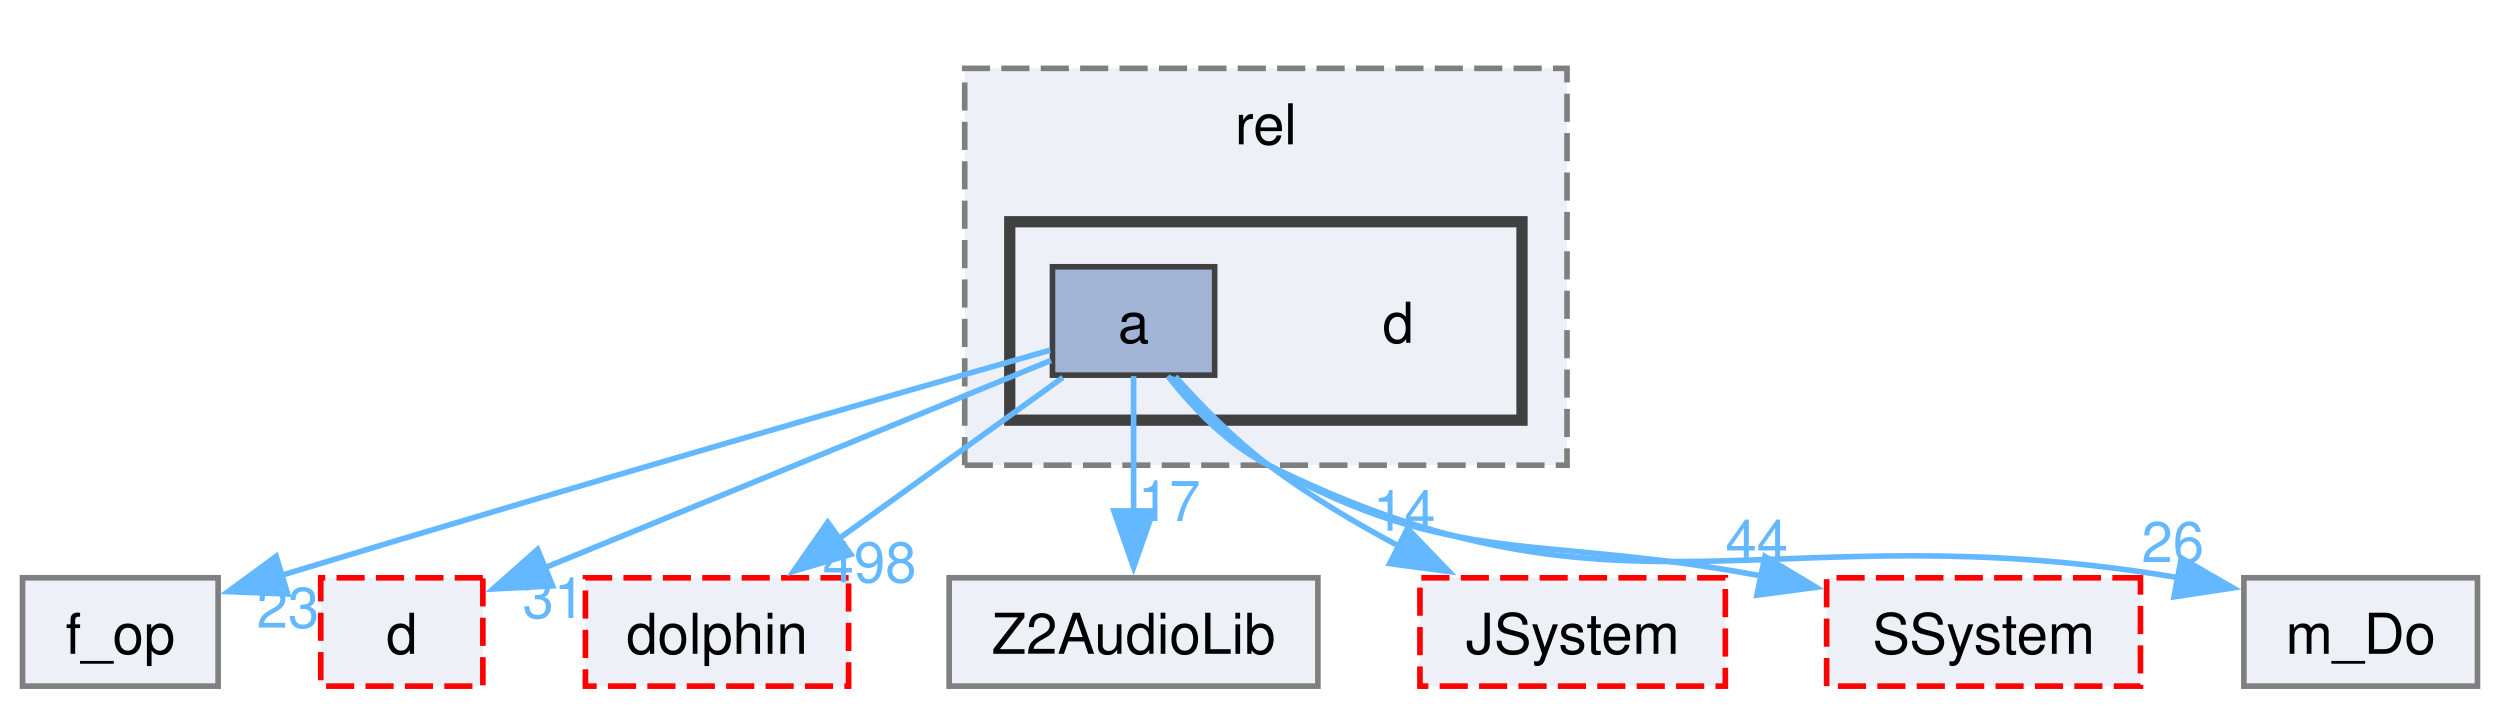
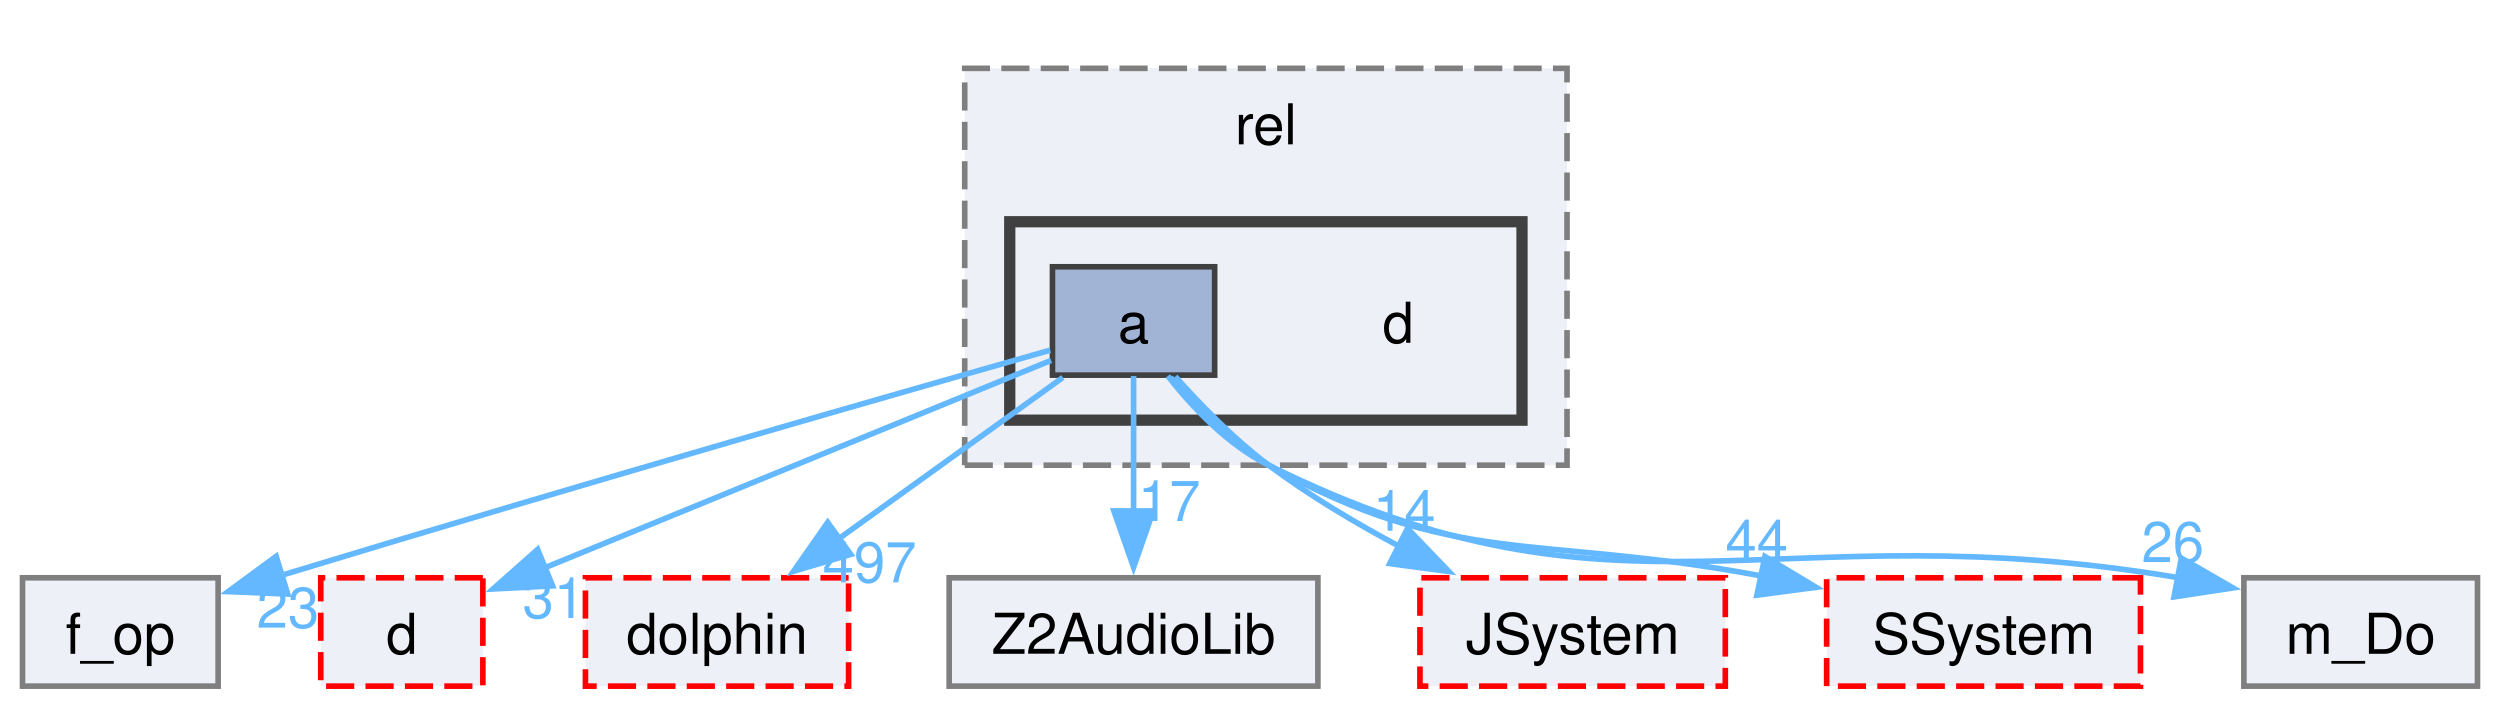
<svg xmlns="http://www.w3.org/2000/svg" xmlns:xlink="http://www.w3.org/1999/xlink" width="444pt" height="126pt" viewBox="0.00 0.00 444.12 125.75">
  <g id="graph0" class="graph" transform="scale(1 1) rotate(0) translate(4 121.75)">
    <g id="clust1" class="cluster">
      <g id="a_clust1">
        <a xlink:href="dir_d1e95842203b094e4f127fa85baf24b5.html" target="_top" xlink:title="rel">
          <polygon fill="#edf0f7" stroke="#7f7f7f" stroke-dasharray="5,2" points="167.38,-39.25 167.38,-109.75 274.38,-109.75 274.38,-39.25 167.38,-39.25" />
          <text text-anchor="middle" x="220.88" y="-96.25" font-family="Helvetica,sans-Serif" font-size="10.00">rel</text>
        </a>
      </g>
    </g>
    <g id="clust2" class="cluster">
      <g id="a_clust2">
        <a xlink:href="dir_244336746419795862f93731f1699860.html" target="_top">
          <polygon fill="#edf0f7" stroke="#404040" stroke-width="2" points="175.38,-47.25 175.38,-82.5 266.38,-82.5 266.38,-47.25 175.38,-47.25" />
        </a>
      </g>
    </g>
    <g id="node1" class="node">
      <text text-anchor="middle" x="244.38" y="-61" font-family="Helvetica,sans-Serif" font-size="10.00">d</text>
    </g>
    <g id="node2" class="node">
      <g id="a_node2">
        <a xlink:href="dir_b81c1d082692bb1b2b34ed3bfe8a0f4a.html" target="_top" xlink:title="a">
          <polygon fill="#a2b4d6" stroke="#404040" points="211.78,-74.5 182.97,-74.5 182.97,-55.25 211.78,-55.25 211.78,-74.5" />
          <text text-anchor="middle" x="197.38" y="-61" font-family="Helvetica,sans-Serif" font-size="10.00">a</text>
        </a>
      </g>
    </g>
    <g id="node3" class="node">
      <g id="a_node3">
        <a xlink:href="dir_fbb29e8cafd745cbb7106b56de6b5377.html" target="_top" xlink:title="f_op">
          <polygon fill="#edf0f7" stroke="#7f7f7f" points="34.75,-19.25 0,-19.25 0,0 34.75,0 34.75,-19.25" />
          <text text-anchor="middle" x="17.38" y="-5.75" font-family="Helvetica,sans-Serif" font-size="10.00">f_op</text>
        </a>
      </g>
    </g>
    <g id="edge1" class="edge">
      <g id="a_edge1">
        <a xlink:href="dir_000001_000808.html" target="_top">
          <path fill="none" stroke="#63b8ff" d="M182.57,-59.69C156.87,-52.4 102.1,-36.74 45.94,-19.67" />
          <polygon fill="#63b8ff" stroke="#63b8ff" points="47.11,-16.36 36.52,-16.79 45.06,-23.06 47.11,-16.36" />
        </a>
      </g>
      <g id="a_edge1-headlabel">
-         <a xlink:href="dir_000001_000808.html" target="_top" xlink:title="232">
-           <text text-anchor="middle" x="49.93" y="-10.38" font-family="Helvetica,sans-Serif" font-size="10.00" fill="#63b8ff">232</text>
+         <a xlink:href="dir_000001_000808.html" target="_top" xlink:title="233">
+           <text text-anchor="middle" x="49.93" y="-10.38" font-family="Helvetica,sans-Serif" font-size="10.00" fill="#63b8ff">233</text>
        </a>
      </g>
    </g>
    <g id="node4" class="node">
      <g id="a_node4">
        <a xlink:href="dir_cc3ad1aed4be3f446fdd7af78322f5bf.html" target="_top" xlink:title="d">
          <polygon fill="#edf0f7" stroke="red" stroke-dasharray="5,2" points="81.78,-19.25 52.98,-19.25 52.98,0 81.78,0 81.78,-19.25" />
          <text text-anchor="middle" x="67.38" y="-5.75" font-family="Helvetica,sans-Serif" font-size="10.00">d</text>
        </a>
      </g>
    </g>
    <g id="edge2" class="edge">
      <g id="a_edge2">
        <a xlink:href="dir_000001_000022.html" target="_top">
          <path fill="none" stroke="#63b8ff" d="M182.72,-57.87C160.87,-48.92 119.47,-31.97 92.67,-20.99" />
          <polygon fill="#63b8ff" stroke="#63b8ff" points="94.16,-17.82 83.58,-17.26 91.51,-24.29 94.16,-17.82" />
        </a>
      </g>
      <g id="a_edge2-headlabel">
        <a xlink:href="dir_000001_000022.html" target="_top" xlink:title="315">
          <text text-anchor="middle" x="97.16" y="-12.1" font-family="Helvetica,sans-Serif" font-size="10.00" fill="#63b8ff">315</text>
        </a>
      </g>
    </g>
    <g id="node5" class="node">
      <g id="a_node5">
        <a xlink:href="dir_b778c3f297ab88300258a2935792c8cc.html" target="_top" xlink:title="dolphin">
          <polygon fill="#edf0f7" stroke="red" stroke-dasharray="5,2" points="146.75,-19.25 100,-19.25 100,0 146.75,0 146.75,-19.25" />
          <text text-anchor="middle" x="123.38" y="-5.75" font-family="Helvetica,sans-Serif" font-size="10.00">dolphin</text>
        </a>
      </g>
    </g>
    <g id="edge3" class="edge">
      <g id="a_edge3">
        <a xlink:href="dir_000001_000783.html" target="_top">
          <path fill="none" stroke="#63b8ff" d="M184.82,-54.84C173.91,-46.99 157.87,-35.45 144.91,-26.12" />
          <polygon fill="#63b8ff" stroke="#63b8ff" points="147.13,-23.41 136.97,-20.41 143.04,-29.09 147.13,-23.41" />
        </a>
      </g>
      <g id="a_edge3-headlabel">
-         <a xlink:href="dir_000001_000783.html" target="_top" xlink:title="498">
-           <text text-anchor="middle" x="150.48" y="-18.44" font-family="Helvetica,sans-Serif" font-size="10.00" fill="#63b8ff">498</text>
+         <a xlink:href="dir_000001_000783.html" target="_top" xlink:title="497">
+           <text text-anchor="middle" x="150.48" y="-18.44" font-family="Helvetica,sans-Serif" font-size="10.00" fill="#63b8ff">497</text>
        </a>
      </g>
    </g>
    <g id="node6" class="node">
      <g id="a_node6">
        <a xlink:href="dir_81939fb769658ab66ba54ec390580a1a.html" target="_top" xlink:title="Z2AudioLib">
          <polygon fill="#edf0f7" stroke="#7f7f7f" points="230.12,-19.25 164.62,-19.25 164.62,0 230.12,0 230.12,-19.25" />
          <text text-anchor="middle" x="197.38" y="-5.75" font-family="Helvetica,sans-Serif" font-size="10.00">Z2AudioLib</text>
        </a>
      </g>
    </g>
    <g id="edge4" class="edge">
      <g id="a_edge4">
        <a xlink:href="dir_000001_001728.html" target="_top">
          <path fill="none" stroke="#63b8ff" d="M197.38,-55.08C197.38,-48.57 197.38,-39.42 197.38,-31.12" />
          <polygon fill="#63b8ff" stroke="#63b8ff" points="200.88,-31.12 197.38,-21.12 193.88,-31.12 200.88,-31.12" />
        </a>
      </g>
      <g id="a_edge4-headlabel">
        <a xlink:href="dir_000001_001728.html" target="_top" xlink:title="17">
          <text text-anchor="middle" x="203.71" y="-29.33" font-family="Helvetica,sans-Serif" font-size="10.00" fill="#63b8ff">17</text>
        </a>
      </g>
    </g>
    <g id="node7" class="node">
      <g id="a_node7">
        <a xlink:href="dir_4f0979a7f5e3194619cde56505e372d8.html" target="_top" xlink:title="JSystem">
          <polygon fill="#edf0f7" stroke="red" stroke-dasharray="5,2" points="302.5,-19.25 248.25,-19.25 248.25,0 302.5,0 302.5,-19.25" />
          <text text-anchor="middle" x="275.38" y="-5.75" font-family="Helvetica,sans-Serif" font-size="10.00">JSystem</text>
        </a>
      </g>
    </g>
    <g id="edge5" class="edge">
      <g id="a_edge5">
        <a xlink:href="dir_000001_000872.html" target="_top">
          <path fill="none" stroke="#63b8ff" d="M204.79,-55C209.26,-49.99 215.26,-43.83 221.38,-39.25 228.52,-33.9 236.8,-28.97 244.7,-24.77" />
          <polygon fill="#63b8ff" stroke="#63b8ff" points="246.04,-28.01 253.39,-20.37 242.88,-21.77 246.04,-28.01" />
        </a>
      </g>
      <g id="a_edge5-headlabel">
        <a xlink:href="dir_000001_000872.html" target="_top" xlink:title="14">
          <text text-anchor="middle" x="245.47" y="-27.61" font-family="Helvetica,sans-Serif" font-size="10.00" fill="#63b8ff">14</text>
        </a>
      </g>
    </g>
    <g id="node8" class="node">
      <g id="a_node8">
        <a xlink:href="dir_54283da8a0cf1311a88c964d76512876.html" target="_top" xlink:title="SSystem">
          <polygon fill="#edf0f7" stroke="red" stroke-dasharray="5,2" points="376.25,-19.25 320.5,-19.25 320.5,0 376.25,0 376.25,-19.25" />
          <text text-anchor="middle" x="348.38" y="-5.75" font-family="Helvetica,sans-Serif" font-size="10.00">SSystem</text>
        </a>
      </g>
    </g>
    <g id="edge6" class="edge">
      <g id="a_edge6">
        <a xlink:href="dir_000001_001719.html" target="_top">
          <path fill="none" stroke="#63b8ff" d="M203.97,-54.84C208.33,-49.51 214.49,-43.09 221.38,-39.25 254.3,-20.9 269,-27.08 309.04,-19.55" />
          <polygon fill="#63b8ff" stroke="#63b8ff" points="309.54,-23.02 318.62,-17.56 308.11,-16.17 309.54,-23.02" />
        </a>
      </g>
      <g id="a_edge6-headlabel">
        <a xlink:href="dir_000001_001719.html" target="_top" xlink:title="44">
          <text text-anchor="middle" x="308.08" y="-22.35" font-family="Helvetica,sans-Serif" font-size="10.00" fill="#63b8ff">44</text>
        </a>
      </g>
    </g>
    <g id="node9" class="node">
      <g id="a_node9">
        <a xlink:href="dir_6bdfff2c28f90f381b6da5bee088878b.html" target="_top" xlink:title="m_Do">
          <polygon fill="#edf0f7" stroke="#7f7f7f" points="436.12,-19.25 394.62,-19.25 394.62,0 436.12,0 436.12,-19.25" />
          <text text-anchor="middle" x="415.38" y="-5.75" font-family="Helvetica,sans-Serif" font-size="10.00">m_Do</text>
        </a>
      </g>
    </g>
    <g id="edge7" class="edge">
      <g id="a_edge7">
        <a xlink:href="dir_000001_001265.html" target="_top">
          <path fill="none" stroke="#63b8ff" d="M203.46,-55.09C207.78,-49.58 214.1,-42.85 221.38,-39.25 284.09,-8.19 310.87,-31.46 383.17,-19.24" />
          <polygon fill="#63b8ff" stroke="#63b8ff" points="383.51,-22.74 392.69,-17.45 382.21,-15.86 383.51,-22.74" />
        </a>
      </g>
      <g id="a_edge7-headlabel">
        <a xlink:href="dir_000001_001265.html" target="_top" xlink:title="26">
          <text text-anchor="middle" x="381.99" y="-22.04" font-family="Helvetica,sans-Serif" font-size="10.00" fill="#63b8ff">26</text>
        </a>
      </g>
    </g>
  </g>
</svg>
